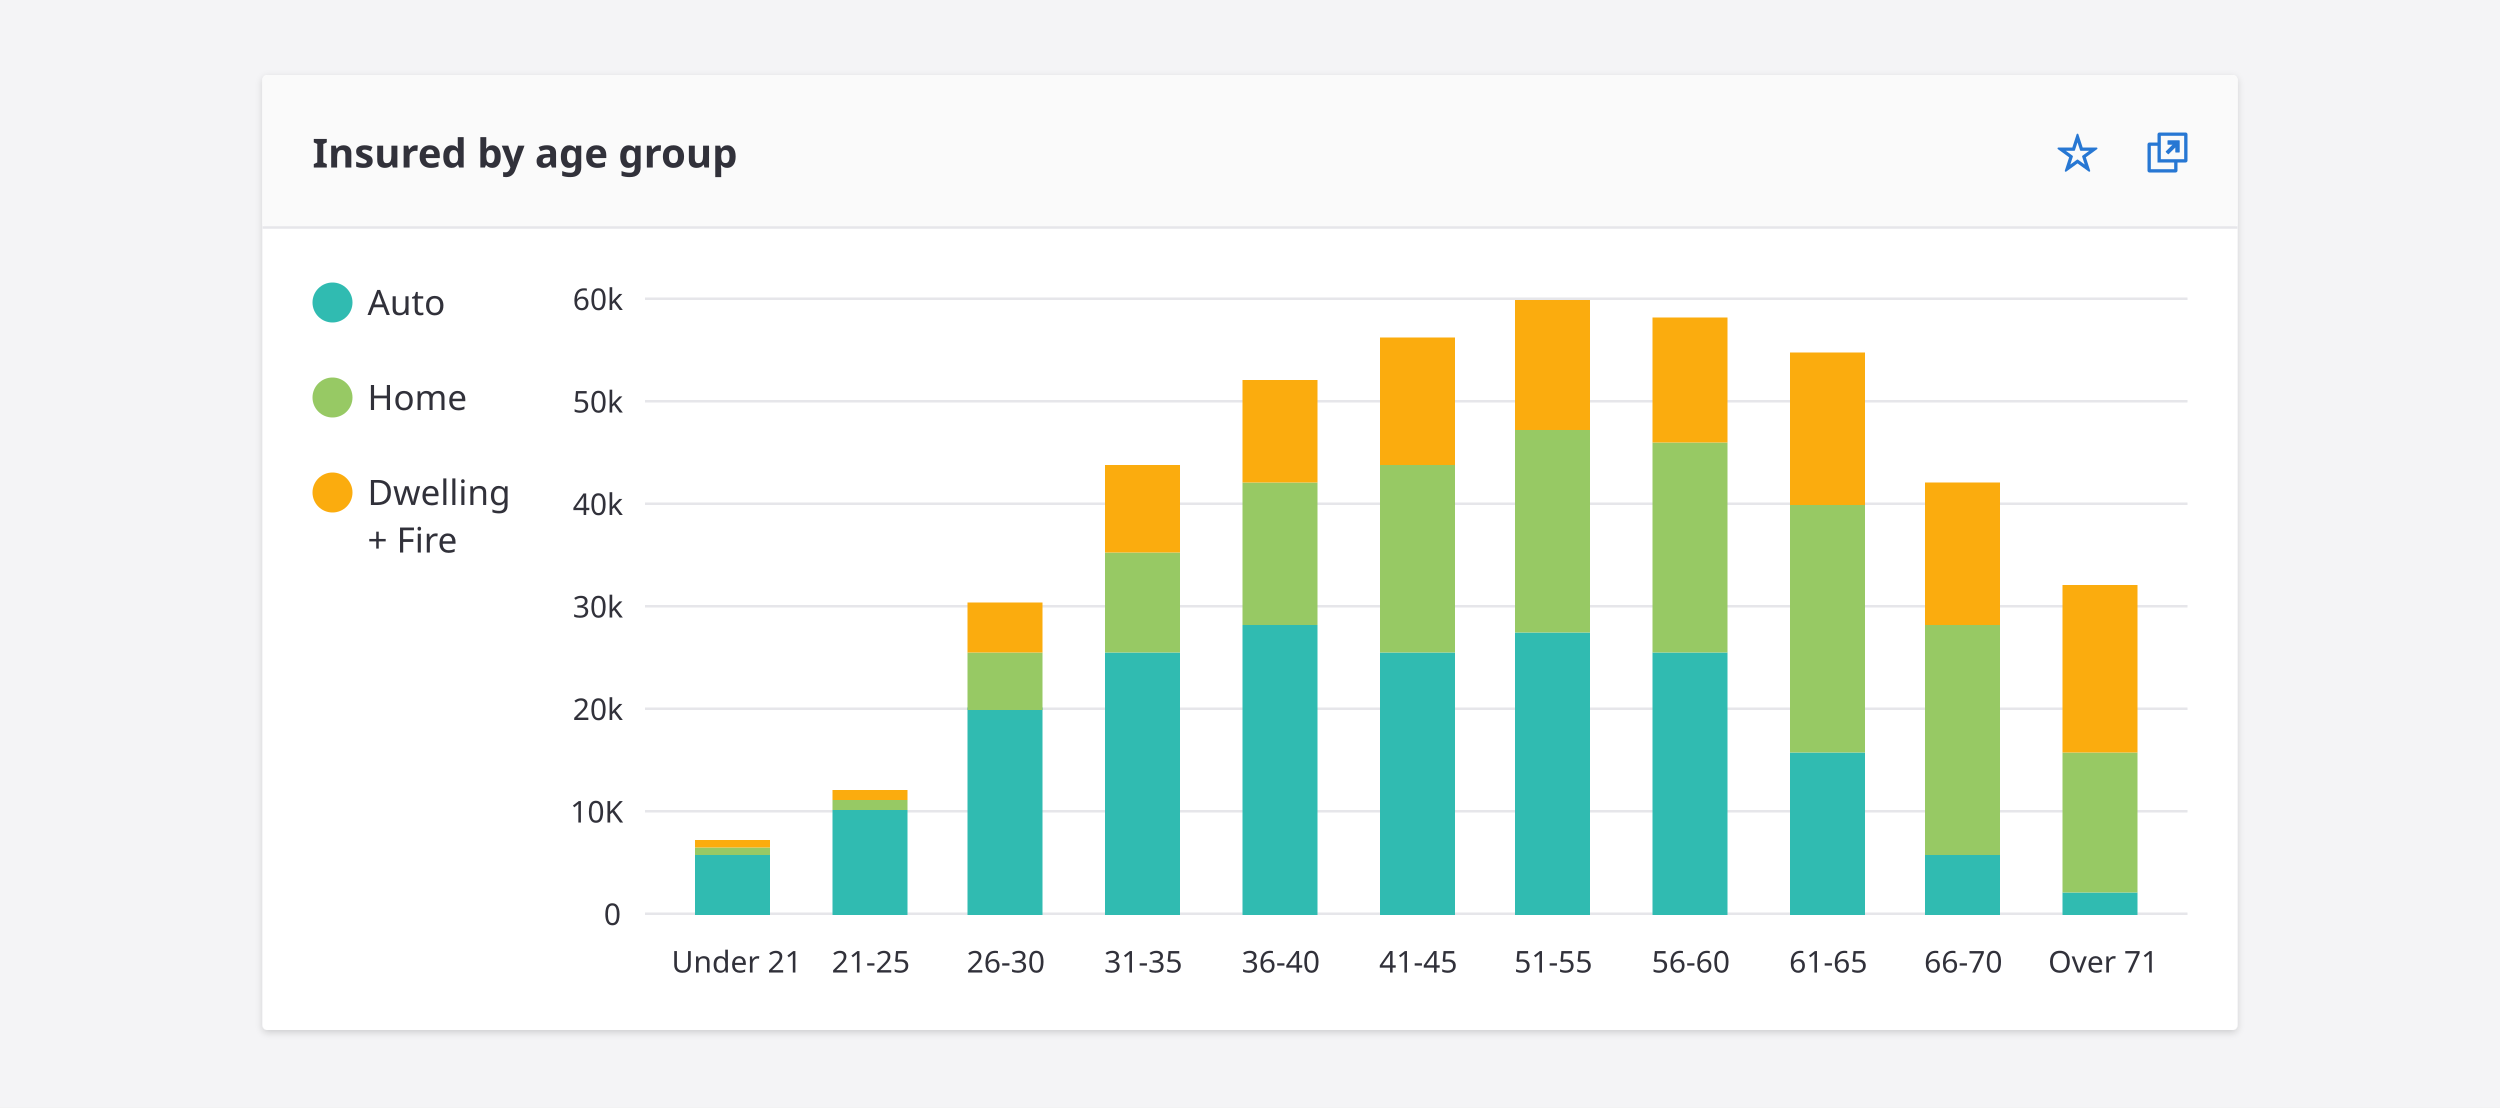
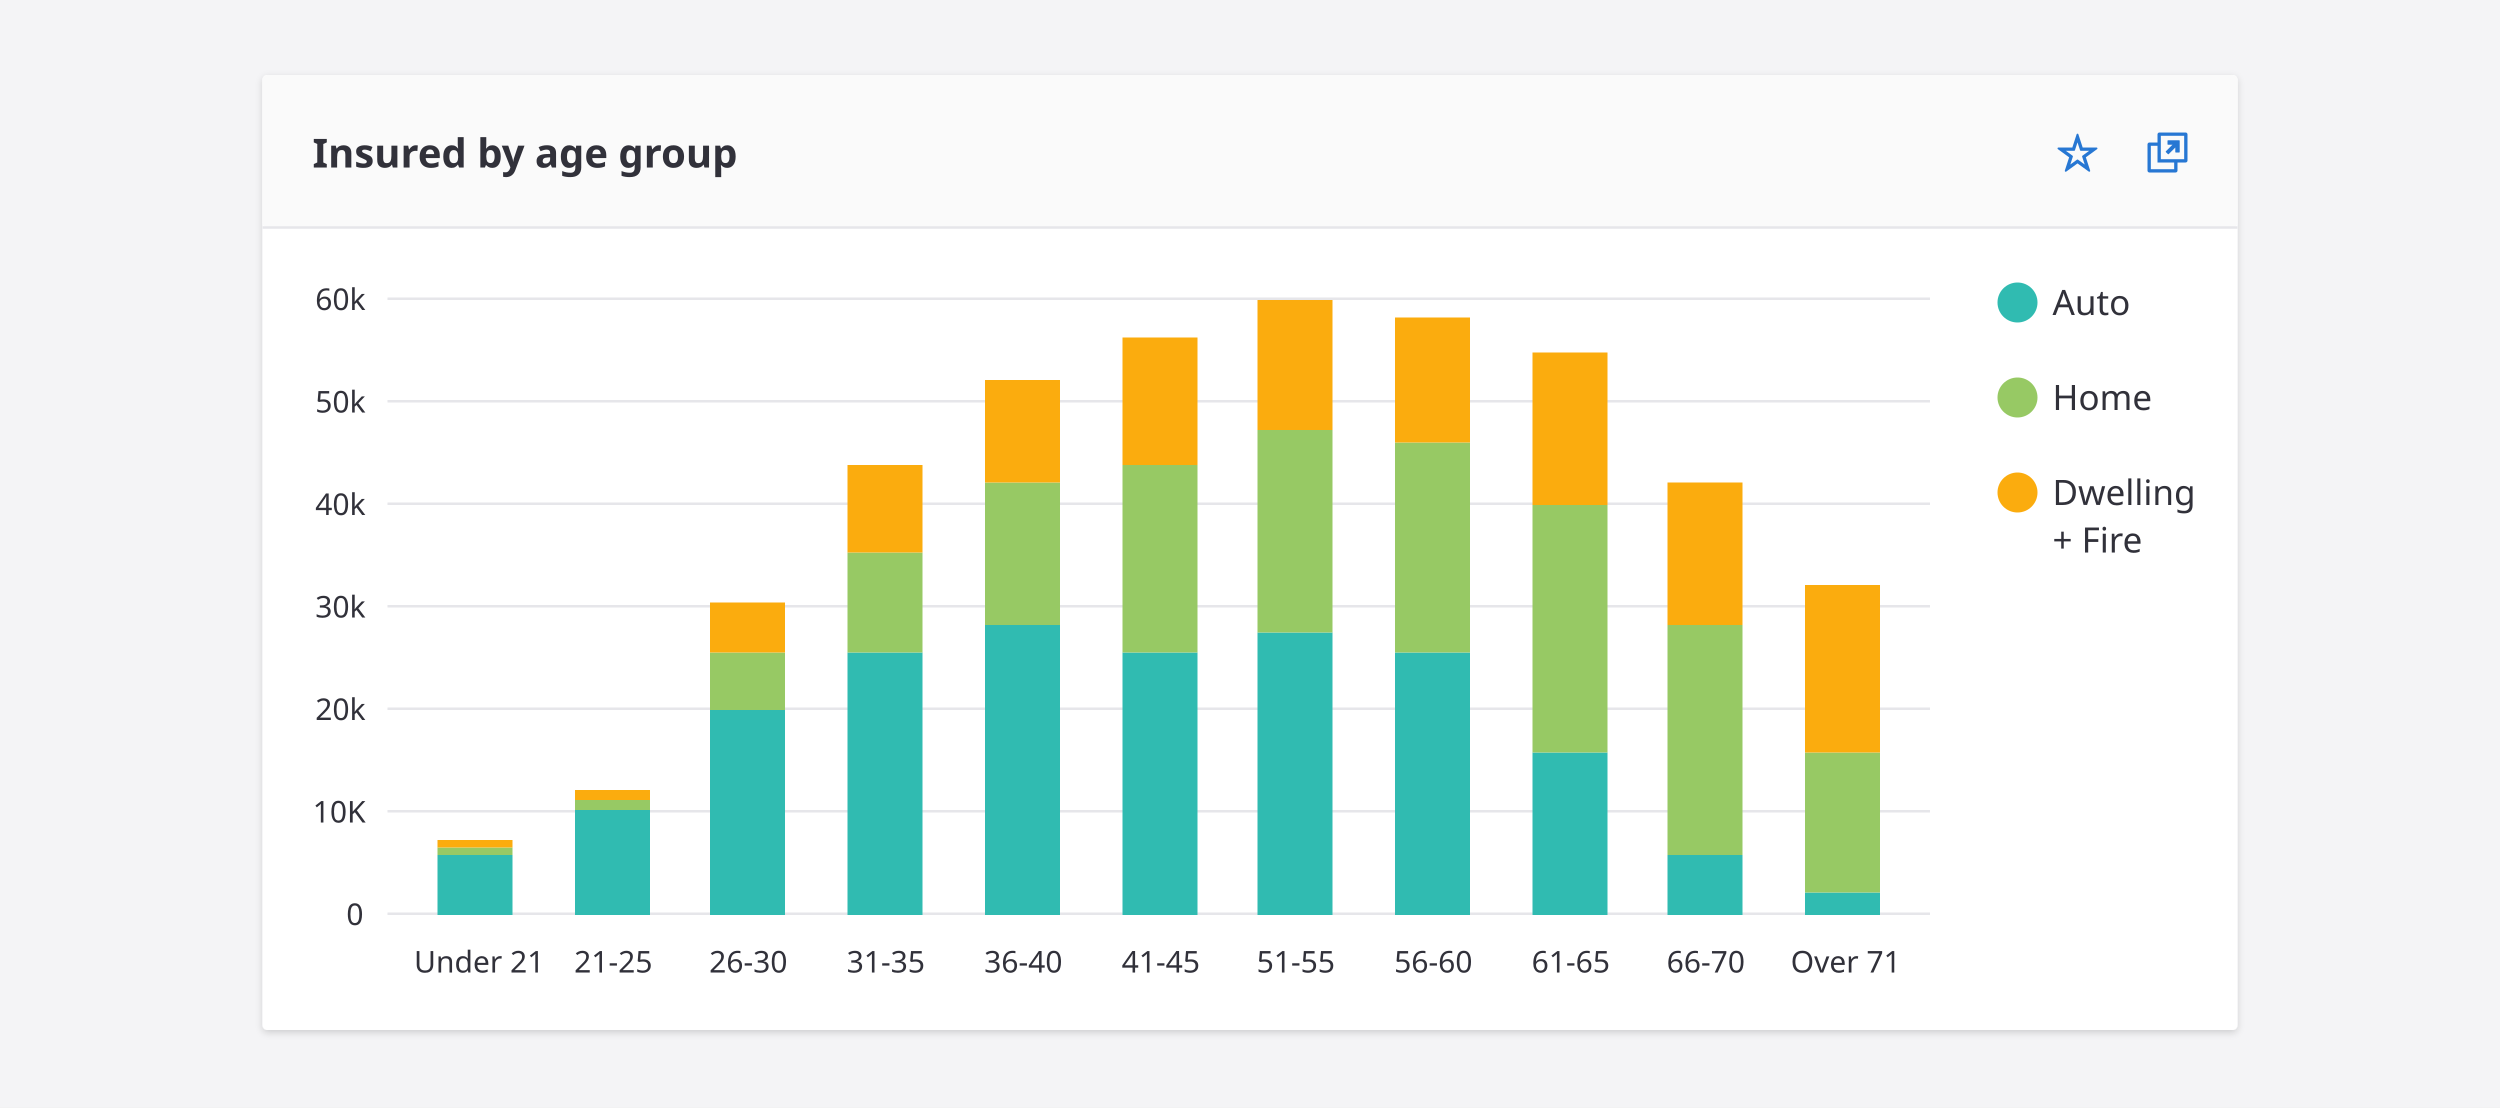
<svg xmlns="http://www.w3.org/2000/svg" width="1000" height="443" viewBox="0 0 1000 443">
  <defs>
    <filter id="Card" x="100.5" y="26.5" width="799" height="391" filterUnits="userSpaceOnUse">
      <feOffset dy="1" input="SourceAlpha" />
      <feGaussianBlur stdDeviation="1.5" result="blur" />
      <feFlood flood-opacity="0.161" />
      <feComposite operator="in" in2="blur" />
      <feComposite in="SourceGraphic" />
    </filter>
    <clipPath id="clip-stacked_bar_chart">
      <rect width="1000" height="443" />
    </clipPath>
  </defs>
  <g id="stacked_bar_chart" data-name="stacked bar chart" clip-path="url(#clip-stacked_bar_chart)">
    <rect width="1000" height="443" fill="#f4f4f6" />
    <g id="Card-2" data-name="Card" transform="translate(105 30)">
      <g transform="matrix(1, 0, 0, 1, -105, -30)" filter="url(#Card)">
        <rect id="Card-3" data-name="Card" width="790" height="382" rx="2" transform="translate(105 30)" fill="#fff" />
      </g>
      <rect id="Card-4" data-name="Card" width="790" height="61" rx="2" fill="#fafafa" />
      <text id="Insured_by_age_group" data-name="Insured by age group" transform="translate(20 37)" fill="#31313a" font-size="16" font-family="SegoeUI-Semibold, Segoe UI" font-weight="600">
        <tspan x="0" y="0">Insured by age group</tspan>
      </text>
      <line id="Line_27" data-name="Line 27" x2="790" transform="translate(0 61)" fill="none" stroke="#e6e6ea" stroke-width="1" />
      <g id="External" transform="translate(754 23)">
        <g id="Group_270302" data-name="Group 270302" transform="translate(0 0)">
          <g id="Group_270301" data-name="Group 270301">
            <path id="Path_101932" data-name="Path 101932" d="M8.169,8.655a.212.212,0,0,0,.3,0l2.642-2.639V7.8a.192.192,0,0,0,.2.2h1.376a.2.2,0,0,0,.2-.2V3.312a.2.2,0,0,0-.2-.2l-4.477,0a.21.21,0,0,0-.21.21V4.689a.2.2,0,0,0,.2.2H9.985L7.342,7.528a.214.214,0,0,0,0,.3Z" fill="#2777d3" />
            <path id="Path_101933" data-name="Path 101933" d="M15.24,0H4.76A.762.762,0,0,0,4,.76V4H.76A.762.762,0,0,0,0,4.76V15.24A.762.762,0,0,0,.76,16H11.24a.762.762,0,0,0,.76-.76V12h3.24a.762.762,0,0,0,.76-.76V.76A.762.762,0,0,0,15.24,0ZM10.667,14.667H1.333V5.333H4V12h6.667Zm4-4H5.333V1.333h9.334Z" fill="#2777d3" />
          </g>
          <rect id="Rectangle_11495" data-name="Rectangle 11495" width="16" height="16" transform="translate(0.001 0)" fill="none" />
        </g>
      </g>
      <g id="Favorite-empty" transform="translate(718 23)">
        <g id="Group_270307" data-name="Group 270307">
          <path id="Path_101936" data-name="Path 101936" d="M8.8,6.412l.225.691a.332.332,0,0,0,.317.23h3.313L10.561,8.854l-.587.427a.334.334,0,0,0-.122.372l.225.691.8,2.46-2.092-1.52L8.2,10.857a.333.333,0,0,0-.392,0l-.588.427L5.124,12.8l.8-2.46.225-.691a.334.334,0,0,0-.122-.372l-.587-.427L3.346,7.333H6.659a.332.332,0,0,0,.317-.23L7.2,6.412,8,3.952ZM8,.453A.359.359,0,0,0,7.653.7L5.933,6H.366a.365.365,0,0,0-.215.66l4.5,3.272-1.72,5.3a.364.364,0,0,0,.561.408L8,12.363l4.5,3.272a.364.364,0,0,0,.561-.408l-1.72-5.3,4.5-3.272A.365.365,0,0,0,15.634,6H10.067L8.347.7A.359.359,0,0,0,8,.453Z" transform="translate(0)" fill="#2777d3" />
          <rect id="Rectangle_11503" data-name="Rectangle 11503" width="16" height="16" transform="translate(0)" fill="none" />
        </g>
      </g>
-       <g id="Group_270705" data-name="Group 270705" transform="translate(-540 -103)">
+       <g id="Group_270705" data-name="Group 270705" transform="translate(134 -103)">
        <text id="Auto" transform="translate(582 199)" fill="#31313a" font-size="14" font-family="SegoeUI, Segoe UI">
          <tspan x="0" y="0">Auto</tspan>
        </text>
        <text id="Home" transform="translate(582 237)" fill="#31313a" font-size="14" font-family="SegoeUI, Segoe UI">
          <tspan x="0" y="0">Home</tspan>
        </text>
        <circle id="Ellipse_2063" data-name="Ellipse 2063" cx="8" cy="8" r="8" transform="translate(560 186)" fill="#30bbb1" />
        <circle id="Ellipse_2064" data-name="Ellipse 2064" cx="8" cy="8" r="8" transform="translate(560 224)" fill="#97c964" />
        <text id="Dwelling_Fire" data-name="Dwelling + Fire" transform="translate(582 275)" fill="#31313a" font-size="14" font-family="SegoeUI, Segoe UI">
          <tspan x="0" y="0">Dwelling</tspan>
          <tspan x="0" y="19">+ Fire</tspan>
        </text>
        <circle id="Ellipse_2065" data-name="Ellipse 2065" cx="8" cy="8" r="8" transform="translate(560 262)" fill="#fbac0e" />
      </g>
-       <g id="Group_270725" data-name="Group 270725" transform="translate(513 3)">
+       <g id="Group_270725" data-name="Group 270725" transform="translate(410 3)">
        <rect id="Rectangle_11693" data-name="Rectangle 11693" width="617" height="1" transform="translate(257 333) rotate(180)" fill="#e6e6ea" />
        <rect id="Rectangle_11694" data-name="Rectangle 11694" width="617" height="1" transform="translate(257 292) rotate(180)" fill="#e6e6ea" />
        <rect id="Rectangle_11695" data-name="Rectangle 11695" width="617" height="1" transform="translate(257 251) rotate(180)" fill="#e6e6ea" />
        <rect id="Rectangle_11696" data-name="Rectangle 11696" width="617" height="1" transform="translate(257 210) rotate(180)" fill="#e6e6ea" />
        <rect id="Rectangle_11697" data-name="Rectangle 11697" width="617" height="1" transform="translate(257 169) rotate(180)" fill="#e6e6ea" />
        <rect id="Rectangle_11698" data-name="Rectangle 11698" width="617" height="1" transform="translate(257 128) rotate(180)" fill="#e6e6ea" />
        <rect id="Rectangle_11699" data-name="Rectangle 11699" width="617" height="1" transform="translate(257 87) rotate(180)" fill="#e6e6ea" />
        <text id="_60k" data-name="60k" transform="translate(-370 91)" fill="#31313a" font-size="12" font-family="SegoeUI, Segoe UI">
          <tspan x="-18.902" y="0">60k</tspan>
        </text>
        <text id="_50k" data-name="50k" transform="translate(-370 132)" fill="#31313a" font-size="12" font-family="SegoeUI, Segoe UI">
          <tspan x="-18.902" y="0">50k</tspan>
        </text>
        <text id="_0" data-name="0" transform="translate(-370 337)" fill="#31313a" font-size="12" font-family="SegoeUI, Segoe UI">
          <tspan x="-6.469" y="0">0</tspan>
        </text>
        <text id="_10K" data-name="10K" transform="translate(-370 296)" fill="#31313a" font-size="12" font-family="SegoeUI, Segoe UI">
          <tspan x="-19.898" y="0">10K</tspan>
        </text>
        <text id="_20k" data-name="20k" transform="translate(-370 255)" fill="#31313a" font-size="12" font-family="SegoeUI, Segoe UI">
          <tspan x="-18.902" y="0">20k</tspan>
        </text>
        <text id="_30k" data-name="30k" transform="translate(-370 214)" fill="#31313a" font-size="12" font-family="SegoeUI, Segoe UI">
          <tspan x="-18.902" y="0">30k</tspan>
        </text>
        <text id="_40k" data-name="40k" transform="translate(-370 173)" fill="#31313a" font-size="12" font-family="SegoeUI, Segoe UI">
          <tspan x="-18.902" y="0">40k</tspan>
        </text>
        <text id="Under_21" data-name="Under 21" transform="translate(-325 356)" fill="#31313a" font-size="12" font-family="SegoeUI, Segoe UI">
          <tspan x="-24.387" y="0">Under 21</tspan>
        </text>
        <text id="_41-45" data-name="41-45" transform="translate(-51 356)" fill="#31313a" font-size="12" font-family="SegoeUI, Segoe UI">
          <tspan x="-15.337" y="0">41-45</tspan>
        </text>
        <text id="_21-25" data-name="21-25" transform="translate(-270 356)" fill="#31313a" font-size="12" font-family="SegoeUI, Segoe UI">
          <tspan x="-15.337" y="0">21-25</tspan>
        </text>
        <text id="_31-35" data-name="31-35" transform="translate(-161 356)" fill="#31313a" font-size="12" font-family="SegoeUI, Segoe UI">
          <tspan x="-15.337" y="0">31-35</tspan>
        </text>
        <text id="_26-30" data-name="26-30" transform="translate(-216 356)" fill="#31313a" font-size="12" font-family="SegoeUI, Segoe UI">
          <tspan x="-15.337" y="0">26-30</tspan>
        </text>
        <rect id="Rectangle_11573" data-name="Rectangle 11573" width="24" height="30" transform="translate(-340 333) rotate(-90)" fill="#30bbb1" />
        <rect id="Rectangle_11574" data-name="Rectangle 11574" width="42" height="30" transform="translate(-285 333) rotate(-90)" fill="#30bbb1" />
        <rect id="Rectangle_11666" data-name="Rectangle 11666" width="83" height="30" transform="translate(-231 333) rotate(-90)" fill="#30bbb1" />
        <rect id="Rectangle_11667" data-name="Rectangle 11667" width="105" height="30" transform="translate(-176 333) rotate(-90)" fill="#30bbb1" />
        <rect id="Rectangle_11668" data-name="Rectangle 11668" width="116" height="30" transform="translate(-121 333) rotate(-90)" fill="#30bbb1" />
        <rect id="Rectangle_11787" data-name="Rectangle 11787" width="105" height="30" transform="translate(-66 333) rotate(-90)" fill="#30bbb1" />
        <rect id="Rectangle_11789" data-name="Rectangle 11789" width="113" height="30" transform="translate(-12 333) rotate(-90)" fill="#30bbb1" />
        <rect id="Rectangle_11791" data-name="Rectangle 11791" width="105" height="30" transform="translate(43 333) rotate(-90)" fill="#30bbb1" />
        <rect id="Rectangle_11792" data-name="Rectangle 11792" width="65" height="30" transform="translate(98 333) rotate(-90)" fill="#30bbb1" />
        <rect id="Rectangle_11793" data-name="Rectangle 11793" width="24" height="30" transform="translate(152 333) rotate(-90)" fill="#30bbb1" />
        <rect id="Rectangle_11794" data-name="Rectangle 11794" width="9" height="30" transform="translate(207 333) rotate(-90)" fill="#30bbb1" />
        <text id="_36-40" data-name="36-40" transform="translate(-106 356)" fill="#31313a" font-size="12" font-family="SegoeUI, Segoe UI">
          <tspan x="-15.337" y="0">36-40</tspan>
        </text>
        <text id="_51-55" data-name="51-55" transform="translate(3 356)" fill="#31313a" font-size="12" font-family="SegoeUI, Segoe UI">
          <tspan x="-15.337" y="0">51-55</tspan>
        </text>
        <text id="_56-60" data-name="56-60" transform="translate(58 356)" fill="#31313a" font-size="12" font-family="SegoeUI, Segoe UI">
          <tspan x="-15.337" y="0">56-60</tspan>
        </text>
        <text id="_61-65" data-name="61-65" transform="translate(113 356)" fill="#31313a" font-size="12" font-family="SegoeUI, Segoe UI">
          <tspan x="-15.337" y="0">61-65</tspan>
        </text>
        <text id="_66-70" data-name="66-70" transform="translate(167 356)" fill="#31313a" font-size="12" font-family="SegoeUI, Segoe UI">
          <tspan x="-15.337" y="0">66-70</tspan>
        </text>
        <text id="Over_71" data-name="Over 71" transform="translate(222 356)" fill="#31313a" font-size="12" font-family="SegoeUI, Segoe UI">
          <tspan x="-20.733" y="0">Over 71</tspan>
        </text>
        <rect id="Rectangle_11795" data-name="Rectangle 11795" width="3" height="30" transform="translate(-340 309) rotate(-90)" fill="#97c964" />
        <rect id="Rectangle_11796" data-name="Rectangle 11796" width="3" height="30" transform="translate(-340 306) rotate(-90)" fill="#fbac0e" />
        <rect id="Rectangle_11797" data-name="Rectangle 11797" width="4" height="30" transform="translate(-285 291) rotate(-90)" fill="#97c964" />
        <rect id="Rectangle_11798" data-name="Rectangle 11798" width="4" height="30" transform="translate(-285 287) rotate(-90)" fill="#fbac0e" />
        <rect id="Rectangle_11799" data-name="Rectangle 11799" width="23" height="30" transform="translate(-231 251) rotate(-90)" fill="#97c964" />
        <rect id="Rectangle_11800" data-name="Rectangle 11800" width="20" height="30" transform="translate(-231 228) rotate(-90)" fill="#fbac0e" />
        <rect id="Rectangle_11801" data-name="Rectangle 11801" width="40" height="30" transform="translate(-176 228) rotate(-90)" fill="#97c964" />
        <rect id="Rectangle_11802" data-name="Rectangle 11802" width="35" height="30" transform="translate(-176 188) rotate(-90)" fill="#fbac0e" />
        <rect id="Rectangle_11803" data-name="Rectangle 11803" width="57" height="30" transform="translate(-121 217) rotate(-90)" fill="#97c964" />
        <rect id="Rectangle_11804" data-name="Rectangle 11804" width="41" height="30" transform="translate(-121 160) rotate(-90)" fill="#fbac0e" />
        <rect id="Rectangle_11805" data-name="Rectangle 11805" width="75" height="30" transform="translate(-66 228) rotate(-90)" fill="#97c964" />
        <rect id="Rectangle_11806" data-name="Rectangle 11806" width="51" height="30" transform="translate(-66 153) rotate(-90)" fill="#fbac0e" />
        <rect id="Rectangle_11807" data-name="Rectangle 11807" width="81" height="30" transform="translate(-12 220) rotate(-90)" fill="#97c964" />
        <rect id="Rectangle_11808" data-name="Rectangle 11808" width="52" height="30" transform="translate(-12 139) rotate(-90)" fill="#fbac0e" />
        <rect id="Rectangle_11809" data-name="Rectangle 11809" width="84" height="30" transform="translate(43 228) rotate(-90)" fill="#97c964" />
        <rect id="Rectangle_11810" data-name="Rectangle 11810" width="50" height="30" transform="translate(43 144) rotate(-90)" fill="#fbac0e" />
        <rect id="Rectangle_11811" data-name="Rectangle 11811" width="99" height="30" transform="translate(98 268) rotate(-90)" fill="#97c964" />
        <rect id="Rectangle_11812" data-name="Rectangle 11812" width="61" height="30" transform="translate(98 169) rotate(-90)" fill="#fbac0e" />
        <rect id="Rectangle_11813" data-name="Rectangle 11813" width="92" height="30" transform="translate(152 309) rotate(-90)" fill="#97c964" />
        <rect id="Rectangle_11814" data-name="Rectangle 11814" width="57" height="30" transform="translate(152 217) rotate(-90)" fill="#fbac0e" />
        <rect id="Rectangle_11815" data-name="Rectangle 11815" width="56" height="30" transform="translate(207 324) rotate(-90)" fill="#97c964" />
        <rect id="Rectangle_11816" data-name="Rectangle 11816" width="67" height="30" transform="translate(207 268) rotate(-90)" fill="#fbac0e" />
      </g>
    </g>
  </g>
</svg>
